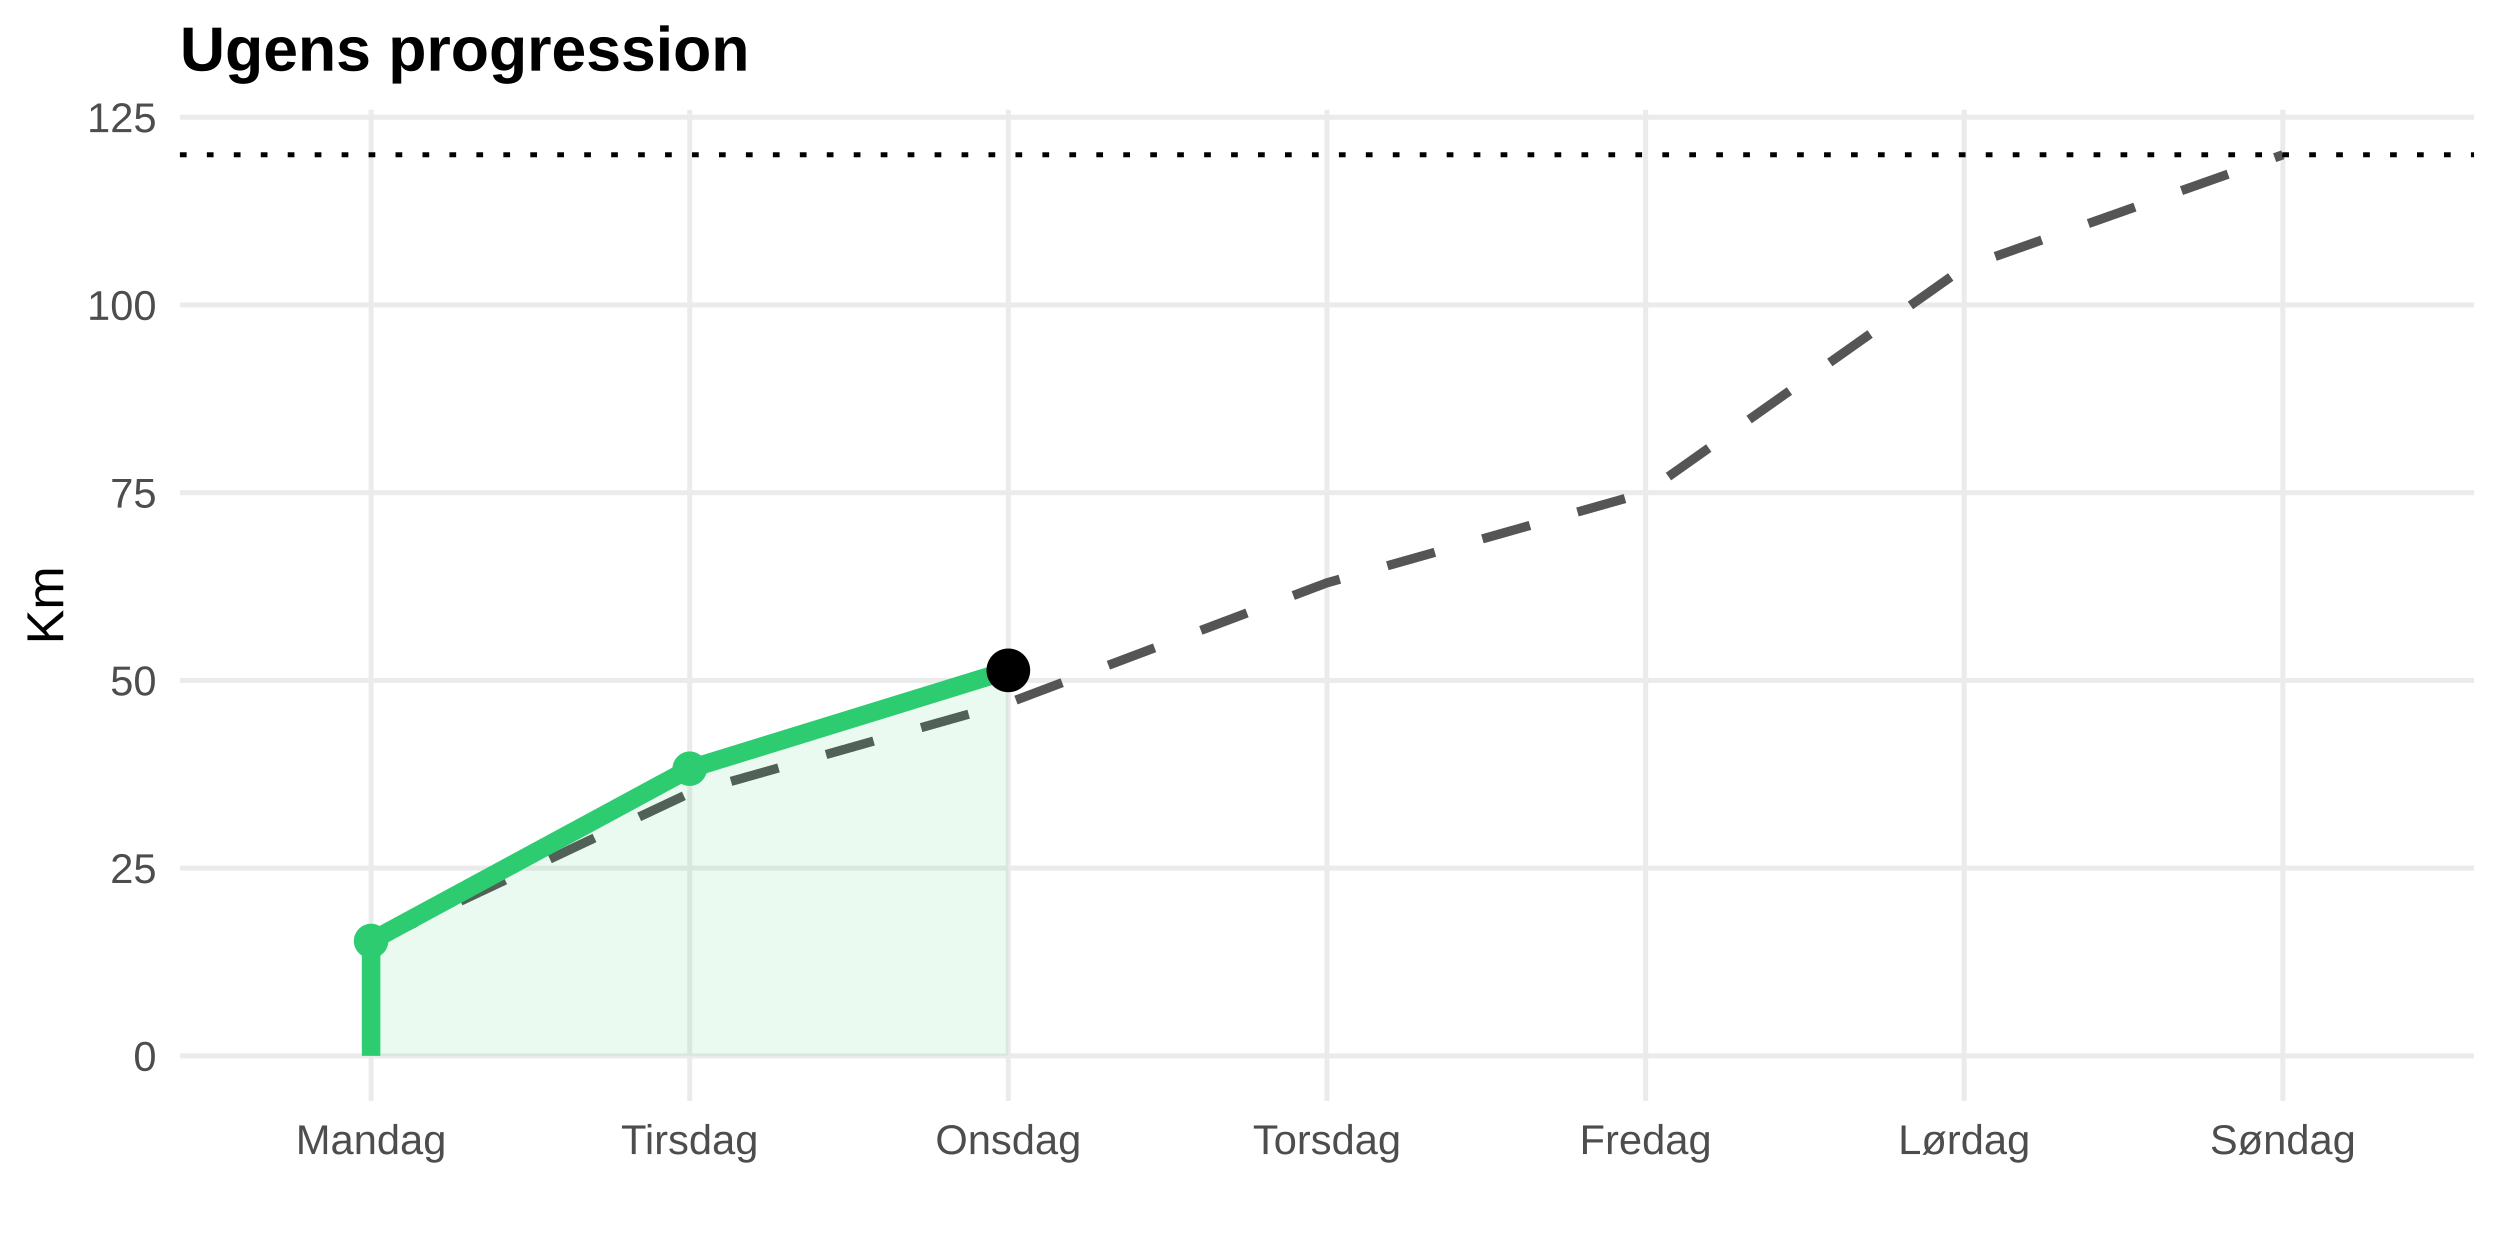
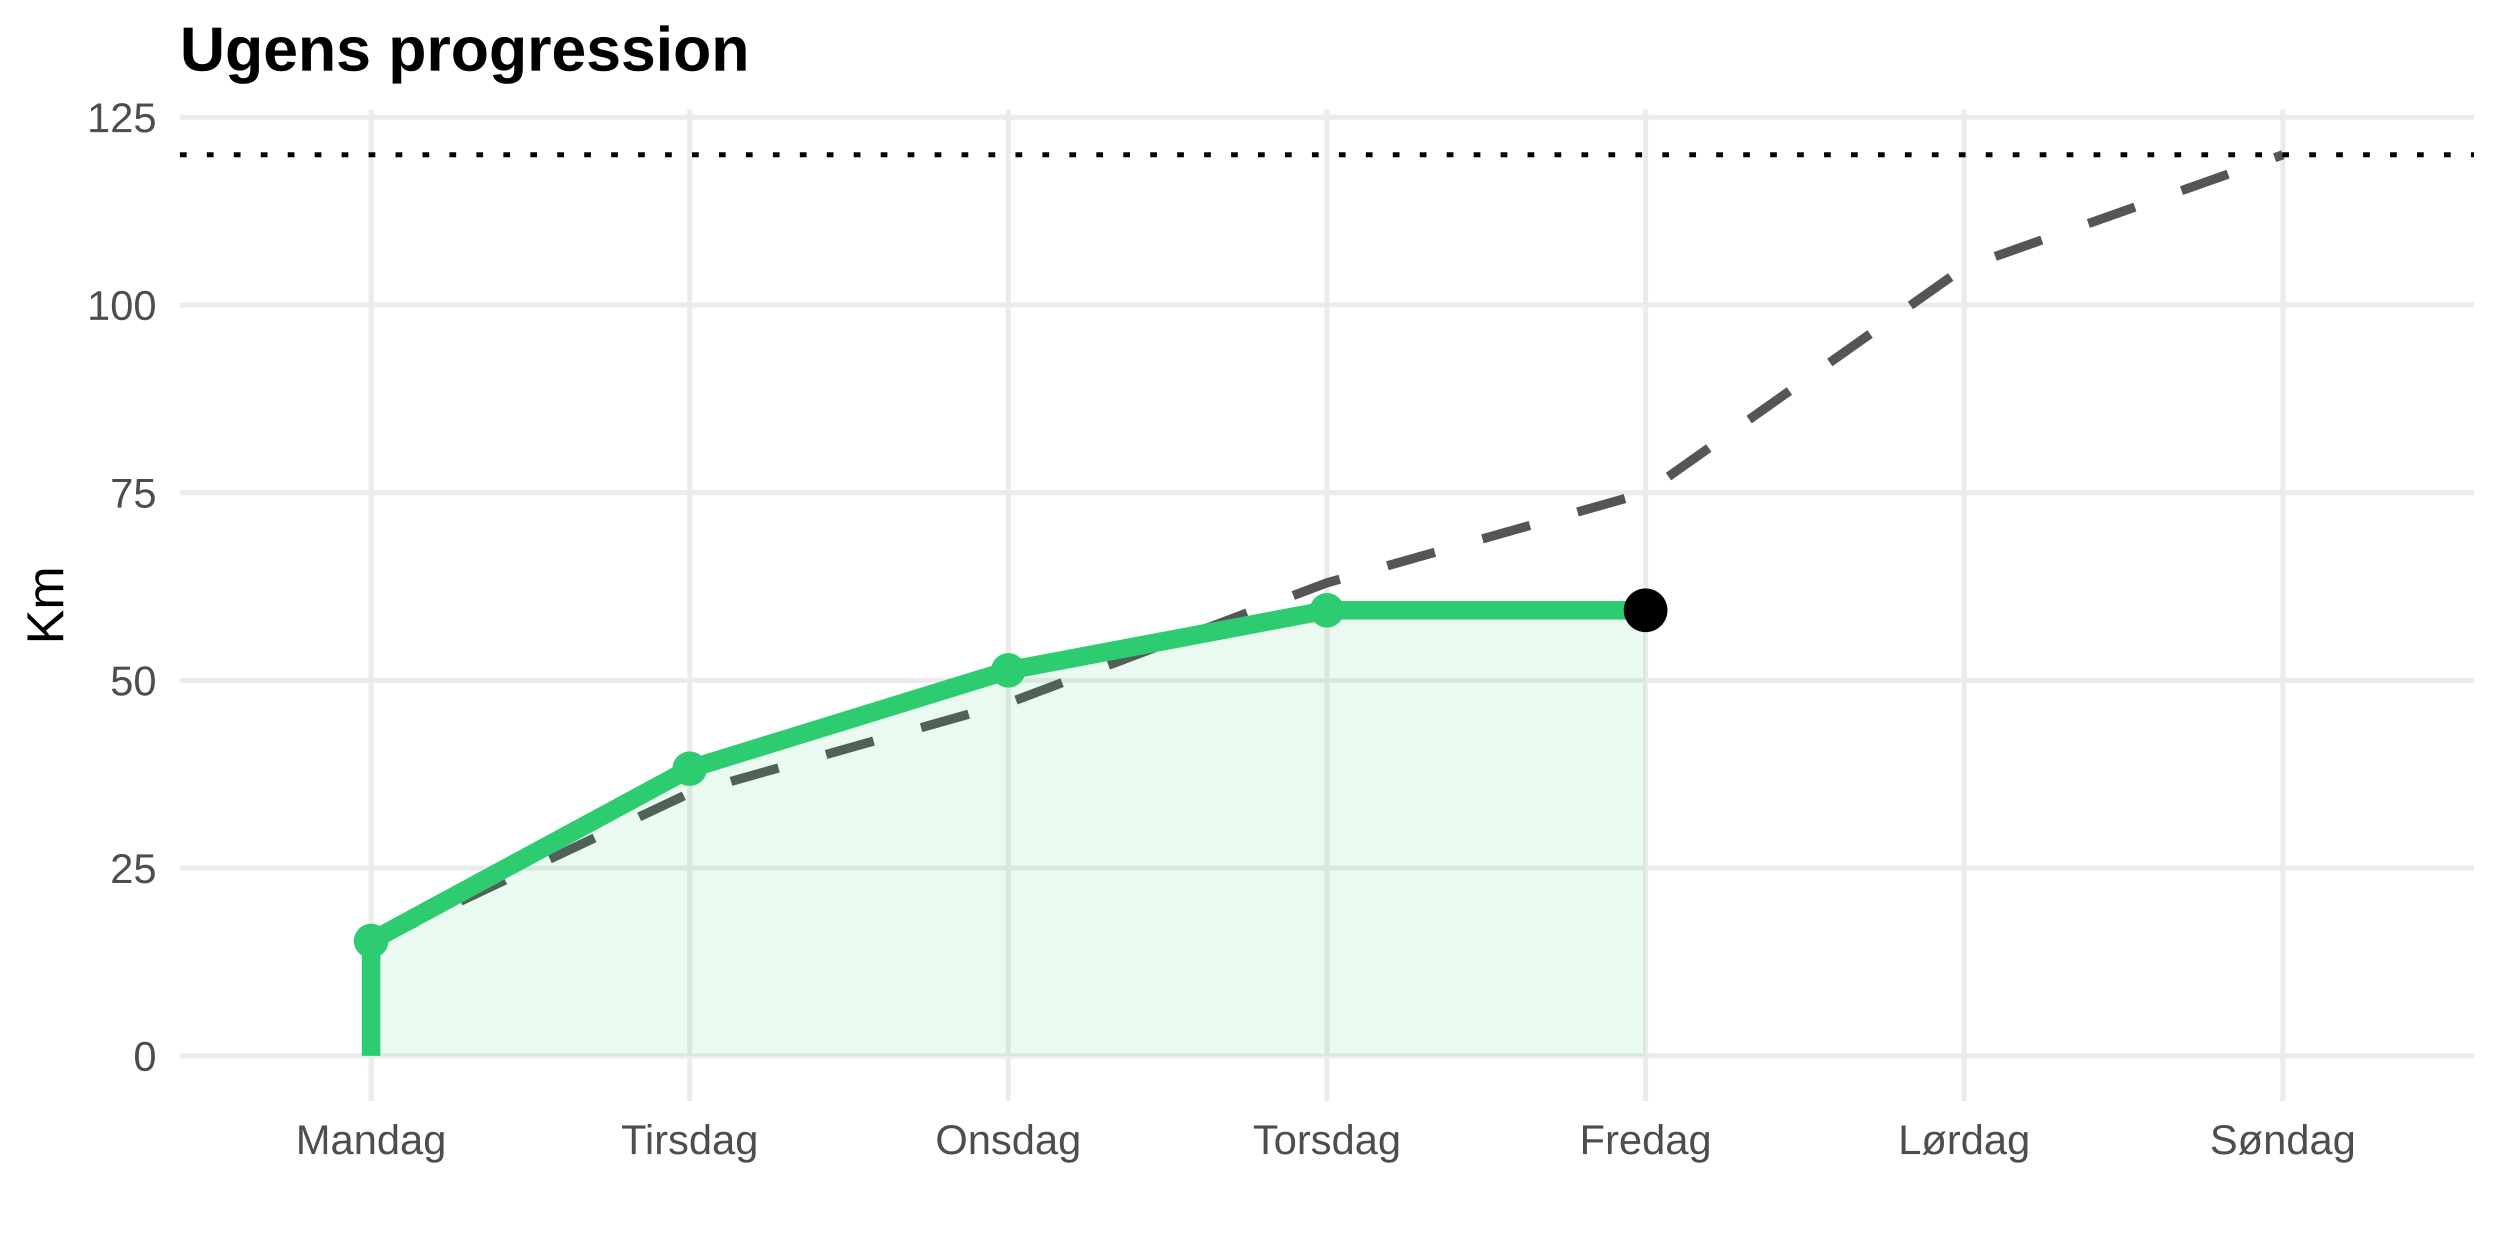
<svg xmlns="http://www.w3.org/2000/svg" width="576.00pt" height="288.00pt" viewBox="0 0 576.00 288.00">
  <g class="svglite">
    <defs>
      <style type="text/css">
    .svglite line, .svglite polyline, .svglite polygon, .svglite path, .svglite rect, .svglite circle {
      fill: none;
      stroke: #000000;
      stroke-linecap: round;
      stroke-linejoin: round;
      stroke-miterlimit: 10.00;
    }
    .svglite text {
      white-space: pre;
    }
    .svglite g.glyphgroup path {
      fill: inherit;
      stroke: none;
    }
  </style>
    </defs>
    <rect width="100%" height="100%" style="stroke: none; fill: #FFFFFF;" />
    <defs>
      <clipPath id="cpMC4wMHw1NzYuMDB8MC4wMHwyODguMDA=">
        <rect x="0.00" y="0.00" width="576.00" height="288.00" />
      </clipPath>
    </defs>
    <g clip-path="url(#cpMC4wMHw1NzYuMDB8MC4wMHwyODguMDA=)">
      <rect x="0.00" y="0.00" width="576.00" height="288.00" style="stroke-width: 1.16; stroke: none; fill: #FFFFFF;" />
    </g>
    <defs>
      <clipPath id="cpNDEuNDV8NTcwLjAyfDI1LjI4fDI1My42NQ==">
        <rect x="41.45" y="25.28" width="528.58" height="228.37" />
      </clipPath>
    </defs>
    <g clip-path="url(#cpNDEuNDV8NTcwLjAyfDI1LjI4fDI1My42NQ==)">
      <polyline points="41.45,243.27 570.02,243.27 " style="stroke-width: 1.16; stroke: #EBEBEB; stroke-linecap: butt;" />
      <polyline points="41.45,200.02 570.02,200.02 " style="stroke-width: 1.16; stroke: #EBEBEB; stroke-linecap: butt;" />
      <polyline points="41.45,156.77 570.02,156.77 " style="stroke-width: 1.16; stroke: #EBEBEB; stroke-linecap: butt;" />
      <polyline points="41.45,113.52 570.02,113.52 " style="stroke-width: 1.16; stroke: #EBEBEB; stroke-linecap: butt;" />
      <polyline points="41.45,70.26 570.02,70.26 " style="stroke-width: 1.16; stroke: #EBEBEB; stroke-linecap: butt;" />
      <polyline points="41.45,27.01 570.02,27.01 " style="stroke-width: 1.16; stroke: #EBEBEB; stroke-linecap: butt;" />
      <polyline points="85.50,253.65 85.50,25.28 " style="stroke-width: 1.16; stroke: #EBEBEB; stroke-linecap: butt;" />
      <polyline points="158.91,253.65 158.91,25.28 " style="stroke-width: 1.16; stroke: #EBEBEB; stroke-linecap: butt;" />
      <polyline points="232.32,253.65 232.32,25.28 " style="stroke-width: 1.16; stroke: #EBEBEB; stroke-linecap: butt;" />
      <polyline points="305.73,253.65 305.73,25.28 " style="stroke-width: 1.16; stroke: #EBEBEB; stroke-linecap: butt;" />
      <polyline points="379.15,253.65 379.15,25.28 " style="stroke-width: 1.16; stroke: #EBEBEB; stroke-linecap: butt;" />
      <polyline points="452.56,253.65 452.56,25.28 " style="stroke-width: 1.16; stroke: #EBEBEB; stroke-linecap: butt;" />
      <polyline points="525.97,253.65 525.97,25.28 " style="stroke-width: 1.16; stroke: #EBEBEB; stroke-linecap: butt;" />
      <polyline points="85.50,217.32 158.91,182.72 232.32,161.96 305.73,134.28 379.15,113.52 452.56,61.61 525.97,35.66 " style="stroke-width: 2.13; stroke: #555555; stroke-dasharray: 11.38,11.38; stroke-linecap: butt;" />
      <line x1="41.45" y1="35.66" x2="570.02" y2="35.66" style="stroke-width: 1.16; stroke-dasharray: 1.55,4.66; stroke-linecap: butt;" />
-       <polyline points="85.50,243.27 85.50,216.80 158.91,177.11 232.32,154.45 " style="stroke-width: 4.27; stroke: #2ECC71; stroke-linecap: butt;" />
-       <polygon points="85.50,243.27 85.50,216.80 158.91,177.11 232.32,154.45 232.32,243.27 158.91,243.27 85.50,243.27 85.50,243.27 " style="stroke-width: 0.00; stroke: none; stroke-linecap: butt; fill: #2ECC71; fill-opacity: 0.10;" />
-       <polyline points="85.50,243.27 85.50,216.80 158.91,177.11 232.32,154.45 " style="stroke-width: 1.16; stroke: none; stroke-linecap: butt;" />
+       <polyline points="85.50,243.27 85.50,216.80 158.91,177.11 232.32,154.45 305.73,140.61 379.15,140.61 " style="stroke-width: 4.27; stroke: #2ECC71; stroke-linecap: butt;" />
+       <polygon points="85.50,243.27 85.50,216.80 158.91,177.11 232.32,154.45 305.73,140.61 379.15,140.61 379.15,243.27 305.73,243.27 232.32,243.27 158.91,243.27 85.50,243.27 85.50,243.27 " style="stroke-width: 0.00; stroke: none; stroke-linecap: butt; fill: #2ECC71; fill-opacity: 0.10;" />
+       <polyline points="85.50,243.27 85.50,216.80 158.91,177.11 232.32,154.45 305.73,140.61 379.15,140.61 " style="stroke-width: 1.16; stroke: none; stroke-linecap: butt;" />
      <circle cx="85.50" cy="216.80" r="3.59" style="stroke-width: 0.77; stroke: #2ECC71; fill: #2ECC71;" />
      <circle cx="158.91" cy="177.11" r="3.59" style="stroke-width: 0.77; stroke: #2ECC71; fill: #2ECC71;" />
      <circle cx="232.32" cy="154.45" r="3.59" style="stroke-width: 0.77; stroke: #2ECC71; fill: #2ECC71;" />
-       <circle cx="232.32" cy="154.45" r="4.65" style="stroke-width: 0.77; fill: #000000;" />
+       <circle cx="305.73" cy="140.61" r="3.59" style="stroke-width: 0.77; stroke: #2ECC71; fill: #2ECC71;" />
+       <circle cx="379.15" cy="140.61" r="3.59" style="stroke-width: 0.77; stroke: #2ECC71; fill: #2ECC71;" />
+       <circle cx="379.15" cy="140.61" r="4.65" style="stroke-width: 0.77; fill: #000000;" />
    </g>
    <g clip-path="url(#cpMC4wMHw1NzYuMDB8MC4wMHwyODguMDA=)">
      <text x="36.07" y="246.71" text-anchor="end" style="font-size: 9.60px;fill: #4D4D4D; font-family: &quot;Arial&quot;;" textLength="5.33px" lengthAdjust="spacingAndGlyphs">0</text>
      <text x="36.07" y="203.45" text-anchor="end" style="font-size: 9.60px;fill: #4D4D4D; font-family: &quot;Arial&quot;;" textLength="10.66px" lengthAdjust="spacingAndGlyphs">25</text>
      <text x="36.07" y="160.20" text-anchor="end" style="font-size: 9.60px;fill: #4D4D4D; font-family: &quot;Arial&quot;;" textLength="10.66px" lengthAdjust="spacingAndGlyphs">50</text>
      <text x="36.07" y="116.95" text-anchor="end" style="font-size: 9.60px;fill: #4D4D4D; font-family: &quot;Arial&quot;;" textLength="10.66px" lengthAdjust="spacingAndGlyphs">75</text>
      <text x="36.07" y="73.70" text-anchor="end" style="font-size: 9.60px;fill: #4D4D4D; font-family: &quot;Arial&quot;;" textLength="15.98px" lengthAdjust="spacingAndGlyphs">100</text>
      <text x="36.07" y="30.45" text-anchor="end" style="font-size: 9.60px;fill: #4D4D4D; font-family: &quot;Arial&quot;;" textLength="15.98px" lengthAdjust="spacingAndGlyphs">125</text>
      <text x="85.50" y="265.90" text-anchor="middle" style="font-size: 9.60px;fill: #4D4D4D; font-family: &quot;Arial&quot;;" textLength="34.62px" lengthAdjust="spacingAndGlyphs">Mandag</text>
      <text x="158.91" y="265.90" text-anchor="middle" style="font-size: 9.60px;fill: #4D4D4D; font-family: &quot;Arial&quot;;" textLength="31.59px" lengthAdjust="spacingAndGlyphs">Tirsdag</text>
      <text x="232.32" y="265.90" text-anchor="middle" style="font-size: 9.60px;fill: #4D4D4D; font-family: &quot;Arial&quot;;" textLength="33.58px" lengthAdjust="spacingAndGlyphs">Onsdag</text>
      <text x="305.73" y="265.90" text-anchor="middle" style="font-size: 9.60px;fill: #4D4D4D; font-family: &quot;Arial&quot;;" textLength="34.09px" lengthAdjust="spacingAndGlyphs">Torsdag</text>
      <text x="379.15" y="265.90" text-anchor="middle" style="font-size: 9.60px;fill: #4D4D4D; font-family: &quot;Arial&quot;;" textLength="30.36px" lengthAdjust="spacingAndGlyphs">Fredag</text>
      <text x="452.56" y="265.90" text-anchor="middle" style="font-size: 9.60px;fill: #4D4D4D; font-family: &quot;Arial&quot;;" textLength="30.36px" lengthAdjust="spacingAndGlyphs">Lørdag</text>
      <text x="525.97" y="265.90" text-anchor="middle" style="font-size: 9.60px;fill: #4D4D4D; font-family: &quot;Arial&quot;;" textLength="33.58px" lengthAdjust="spacingAndGlyphs">Søndag</text>
      <text transform="translate(14.57,139.47) rotate(-90)" text-anchor="middle" style="font-size: 12.00px; font-family: &quot;Arial&quot;;" textLength="18.00px" lengthAdjust="spacingAndGlyphs">Km</text>
      <text x="41.45" y="16.28" style="font-size: 14.40px; font-weight: bold; font-family: &quot;Arial&quot;;" textLength="131.16px" lengthAdjust="spacingAndGlyphs">Ugens progression</text>
    </g>
  </g>
</svg>
